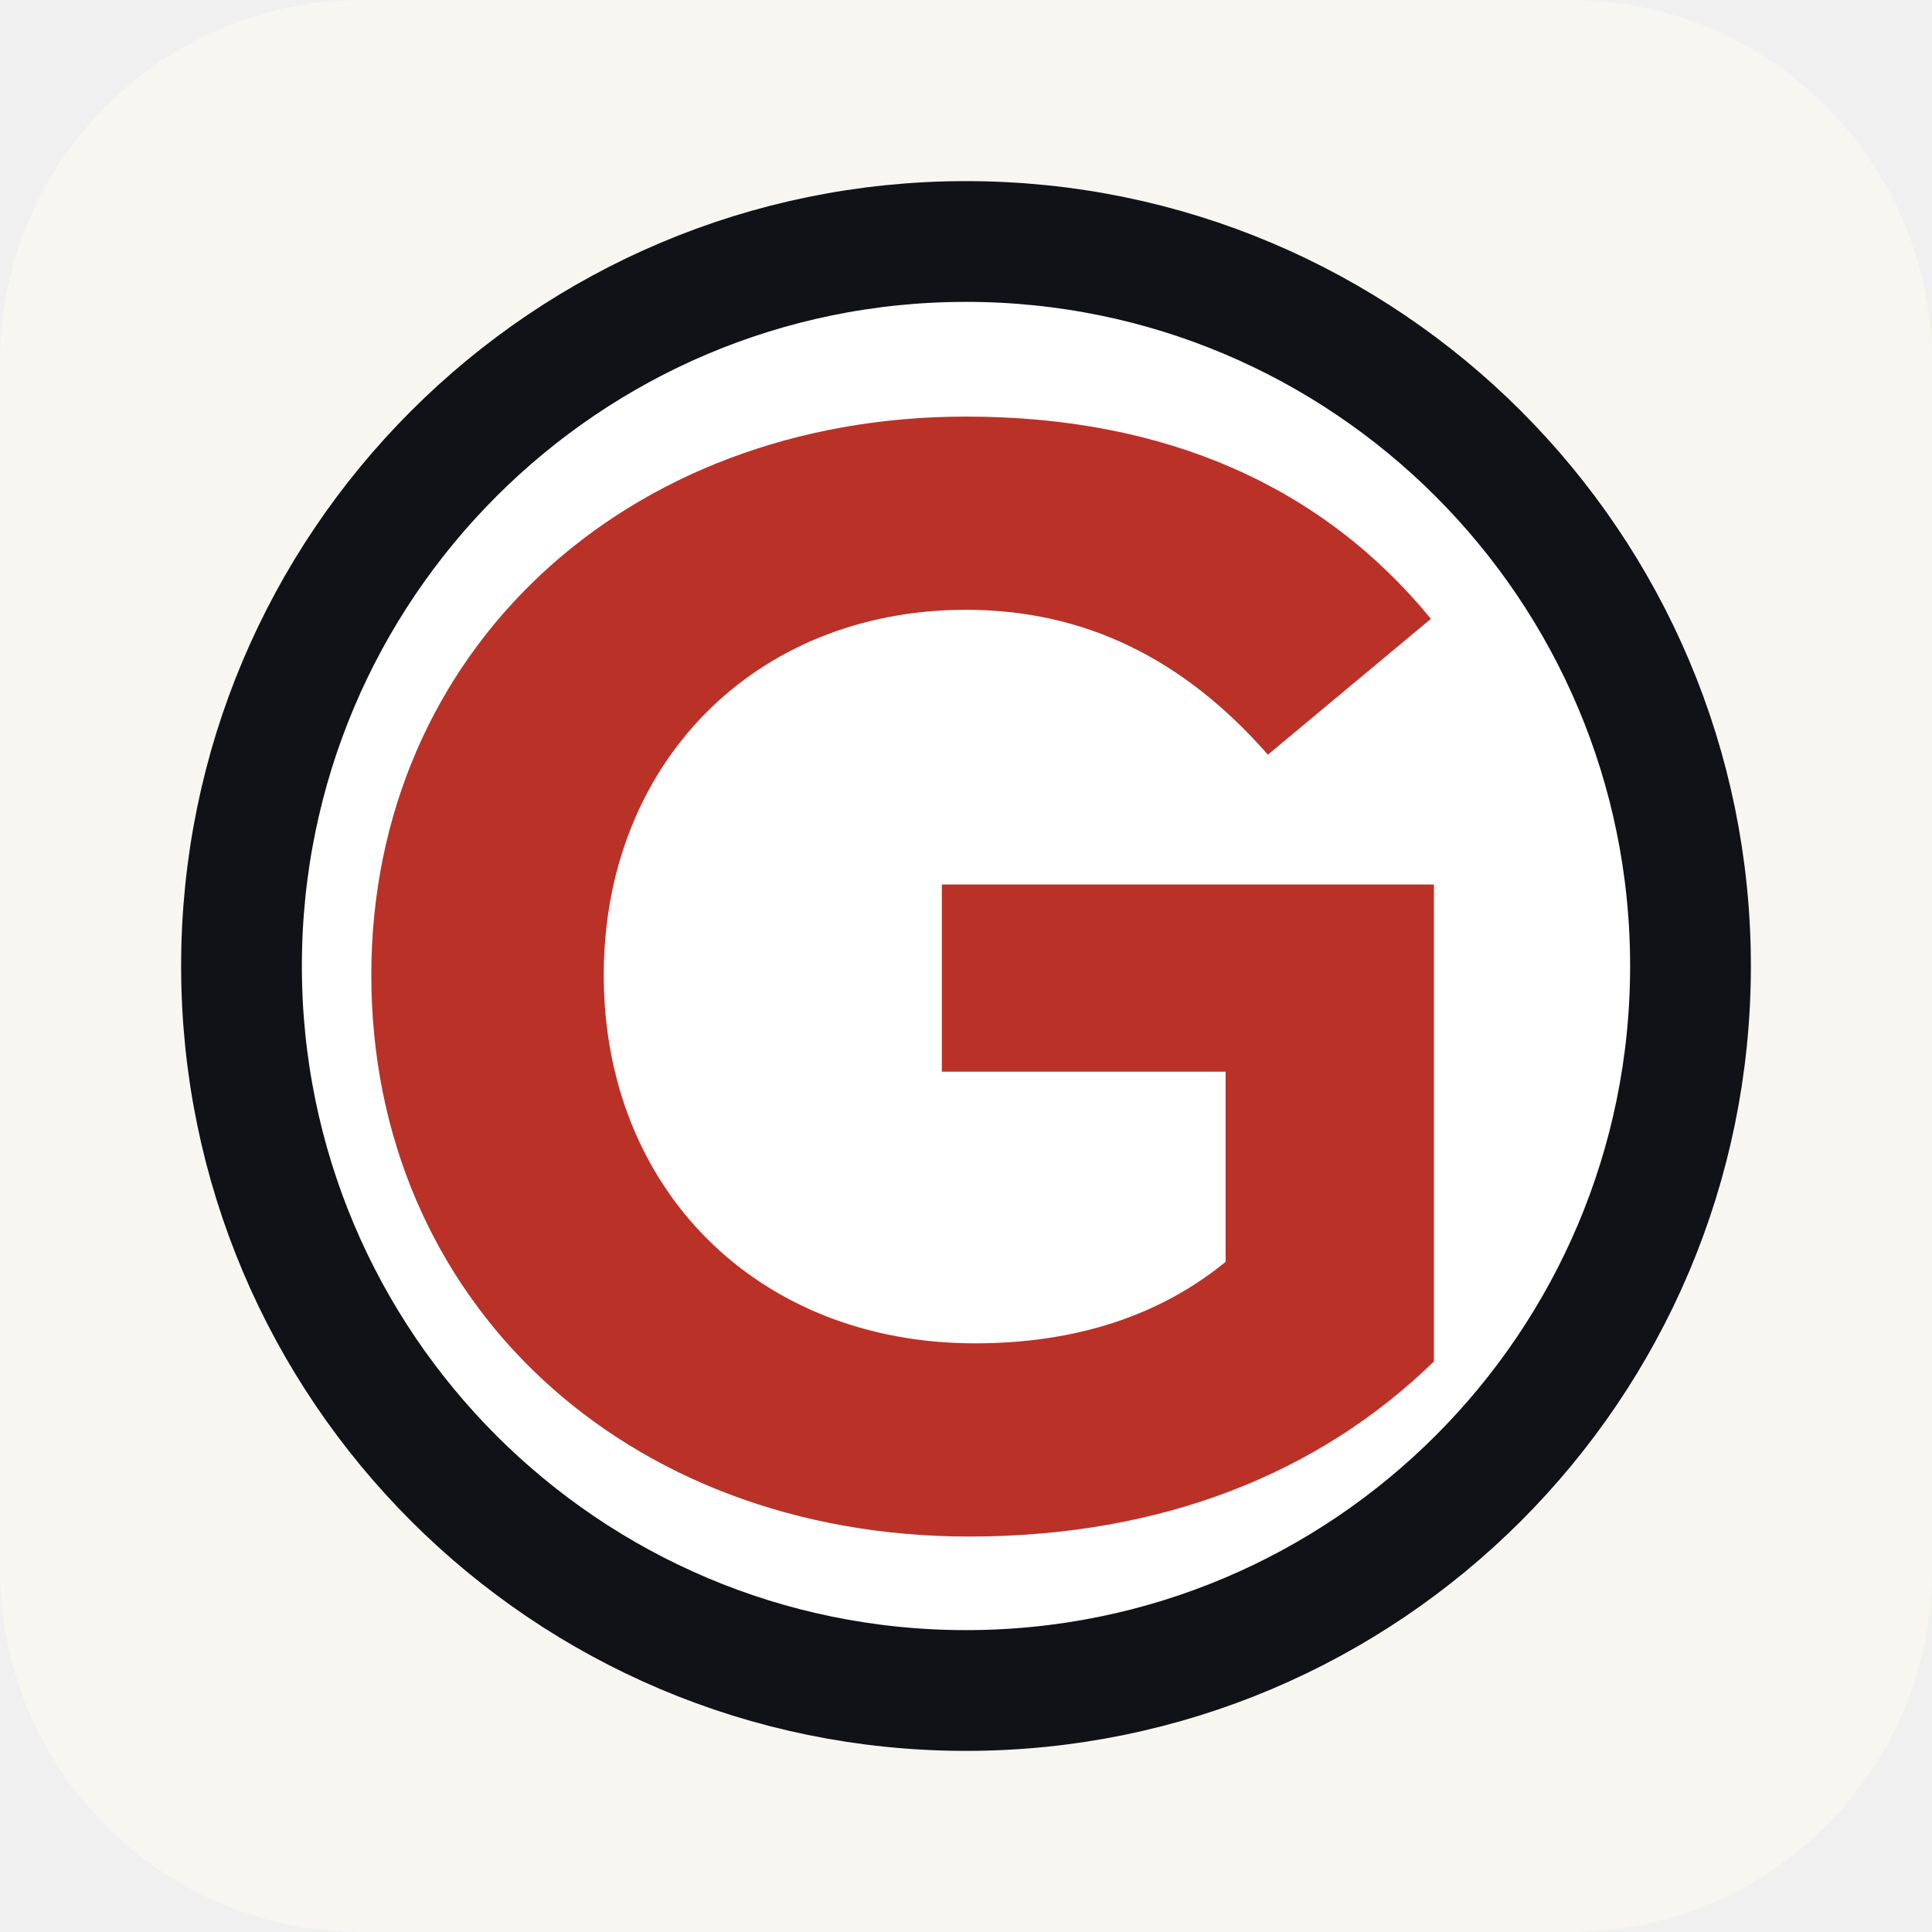
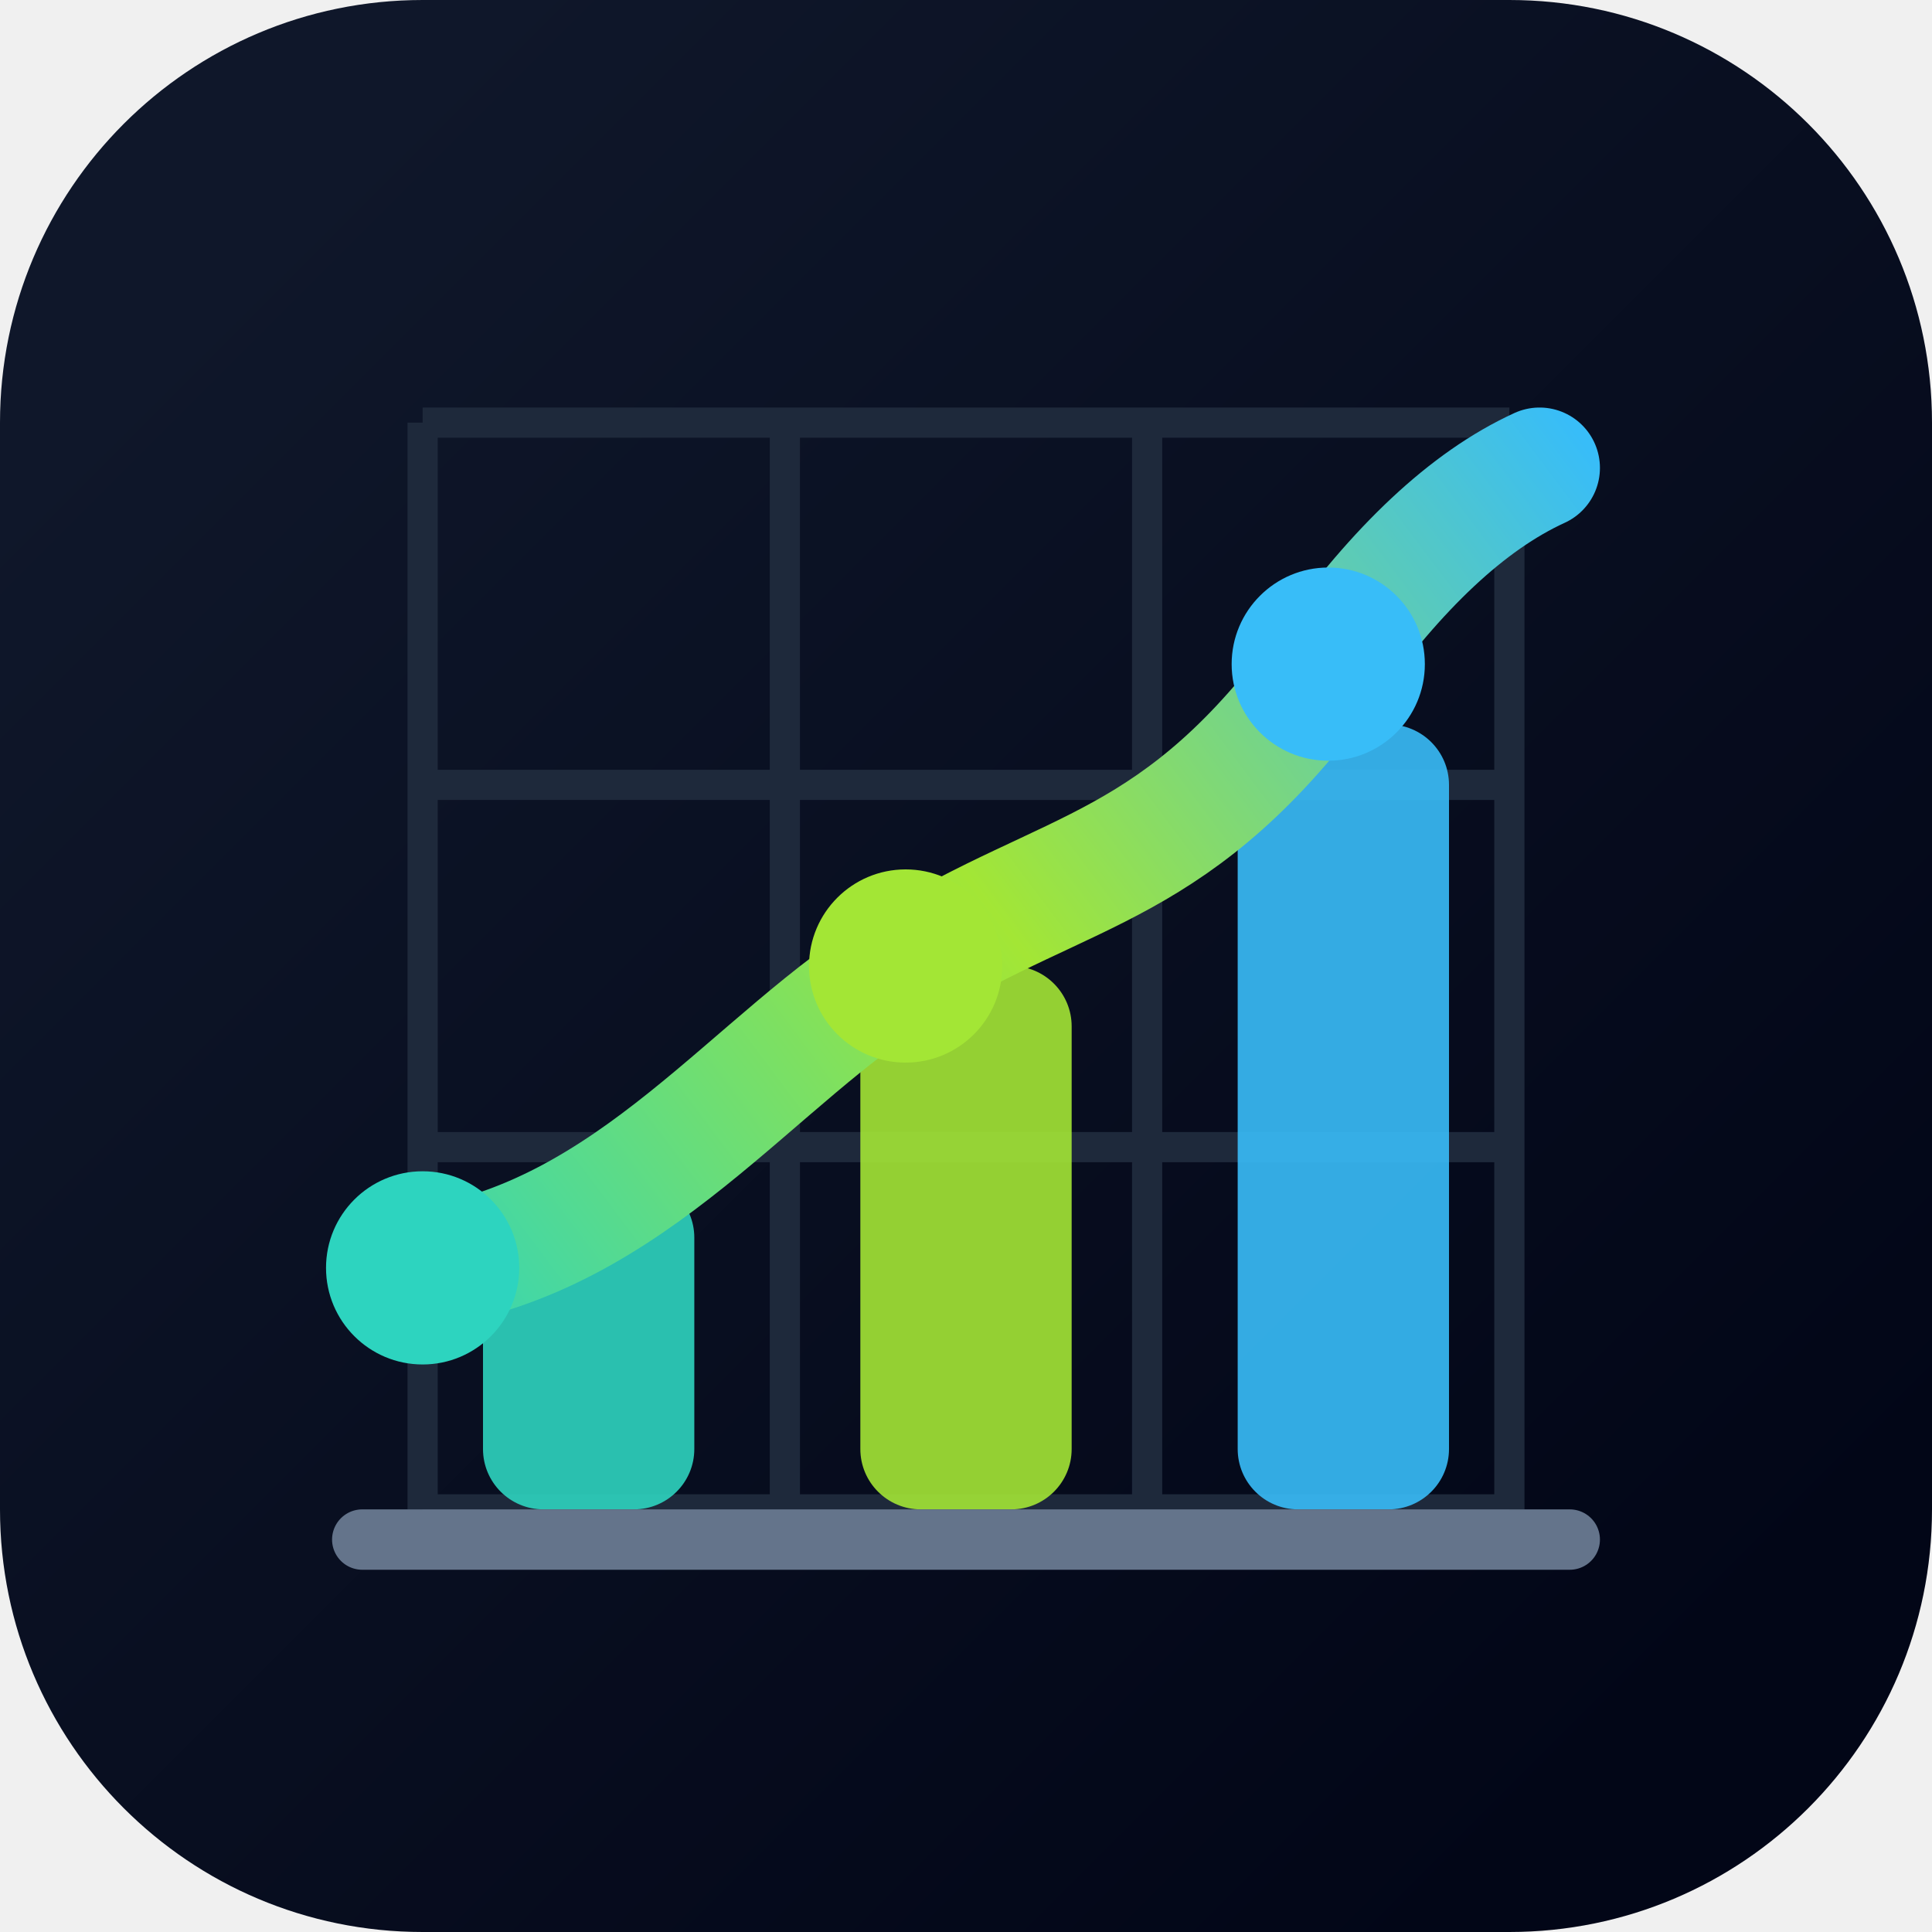
<svg xmlns="http://www.w3.org/2000/svg" viewBox="0 0 64 64" role="img" aria-label="Gerostats">
-   <rect width="64" height="64" rx="12" fill="#f7f6f0" />
-   <circle cx="32" cy="32" r="24" fill="#ffffff" stroke="#101217" stroke-width="4" />
-   <path d="M42 25c-2.8-3.2-6.1-4.8-10-4.8-7 0-12 5.1-12 12.1 0 7.1 5.1 12.2 12.3 12.2 3.3 0 6.1-.9 8.3-2.7v-6.3h-9.4v-6.2h16.3v15.8c-3.8 3.7-9 5.8-15.4 5.8-11.4 0-19.8-7.8-19.8-18.6 0-10.7 8.4-18.5 19.7-18.5 6.6 0 11.8 2.3 15.4 6.7L42 25z" fill="#ba3128" />
+   <defs>
+     <linearGradient id="bg" x1="8" y1="8" x2="56" y2="56" gradientUnits="userSpaceOnUse">
+       <stop stop-color="#0f172a" />
+       <stop offset="1" stop-color="#020617" />
+     </linearGradient>
+     <linearGradient id="signal" x1="12" y1="44" x2="52" y2="14" gradientUnits="userSpaceOnUse">
+       <stop stop-color="#2dd4bf" />
+       <stop offset="0.5" stop-color="#a3e635" />
+       <stop offset="1" stop-color="#38bdf8" />
+     </linearGradient>
+   </defs>
+   <rect width="64" height="64" rx="14" fill="url(#bg)" />
+   <path d="M14 14h36M14 26h36M14 38h36M14 50h36" stroke="#1e293b" stroke-width="1" />
+   <path d="M14 14v36M26 14v36M38 14v36M50 14v36" stroke="#1e293b" stroke-width="1" />
+   <rect x="16" y="39" width="7" height="11" rx="2" fill="#2dd4bf" opacity="0.9" />
+   <rect x="28.5" y="32" width="7" height="18" rx="2" fill="#a3e635" opacity="0.9" />
+   <rect x="41" y="24" width="7" height="26" rx="2" fill="#38bdf8" opacity="0.9" />
+   <path d="M14 42c7-1 11-7 16-10 5.5-3.4 9-3.1 14-10 2.3-3.2 4.6-5.4 7-6.5" fill="none" stroke="url(#signal)" stroke-width="4" stroke-linecap="round" />
+   <circle cx="14" cy="42" r="3.2" fill="#2dd4bf" />
+   <circle cx="30" cy="32" r="3.2" fill="#a3e635" />
+   <circle cx="44" cy="22" r="3.2" fill="#38bdf8" />
+   <path d="M12 51h40" stroke="#64748b" stroke-width="2" stroke-linecap="round" />
</svg>
